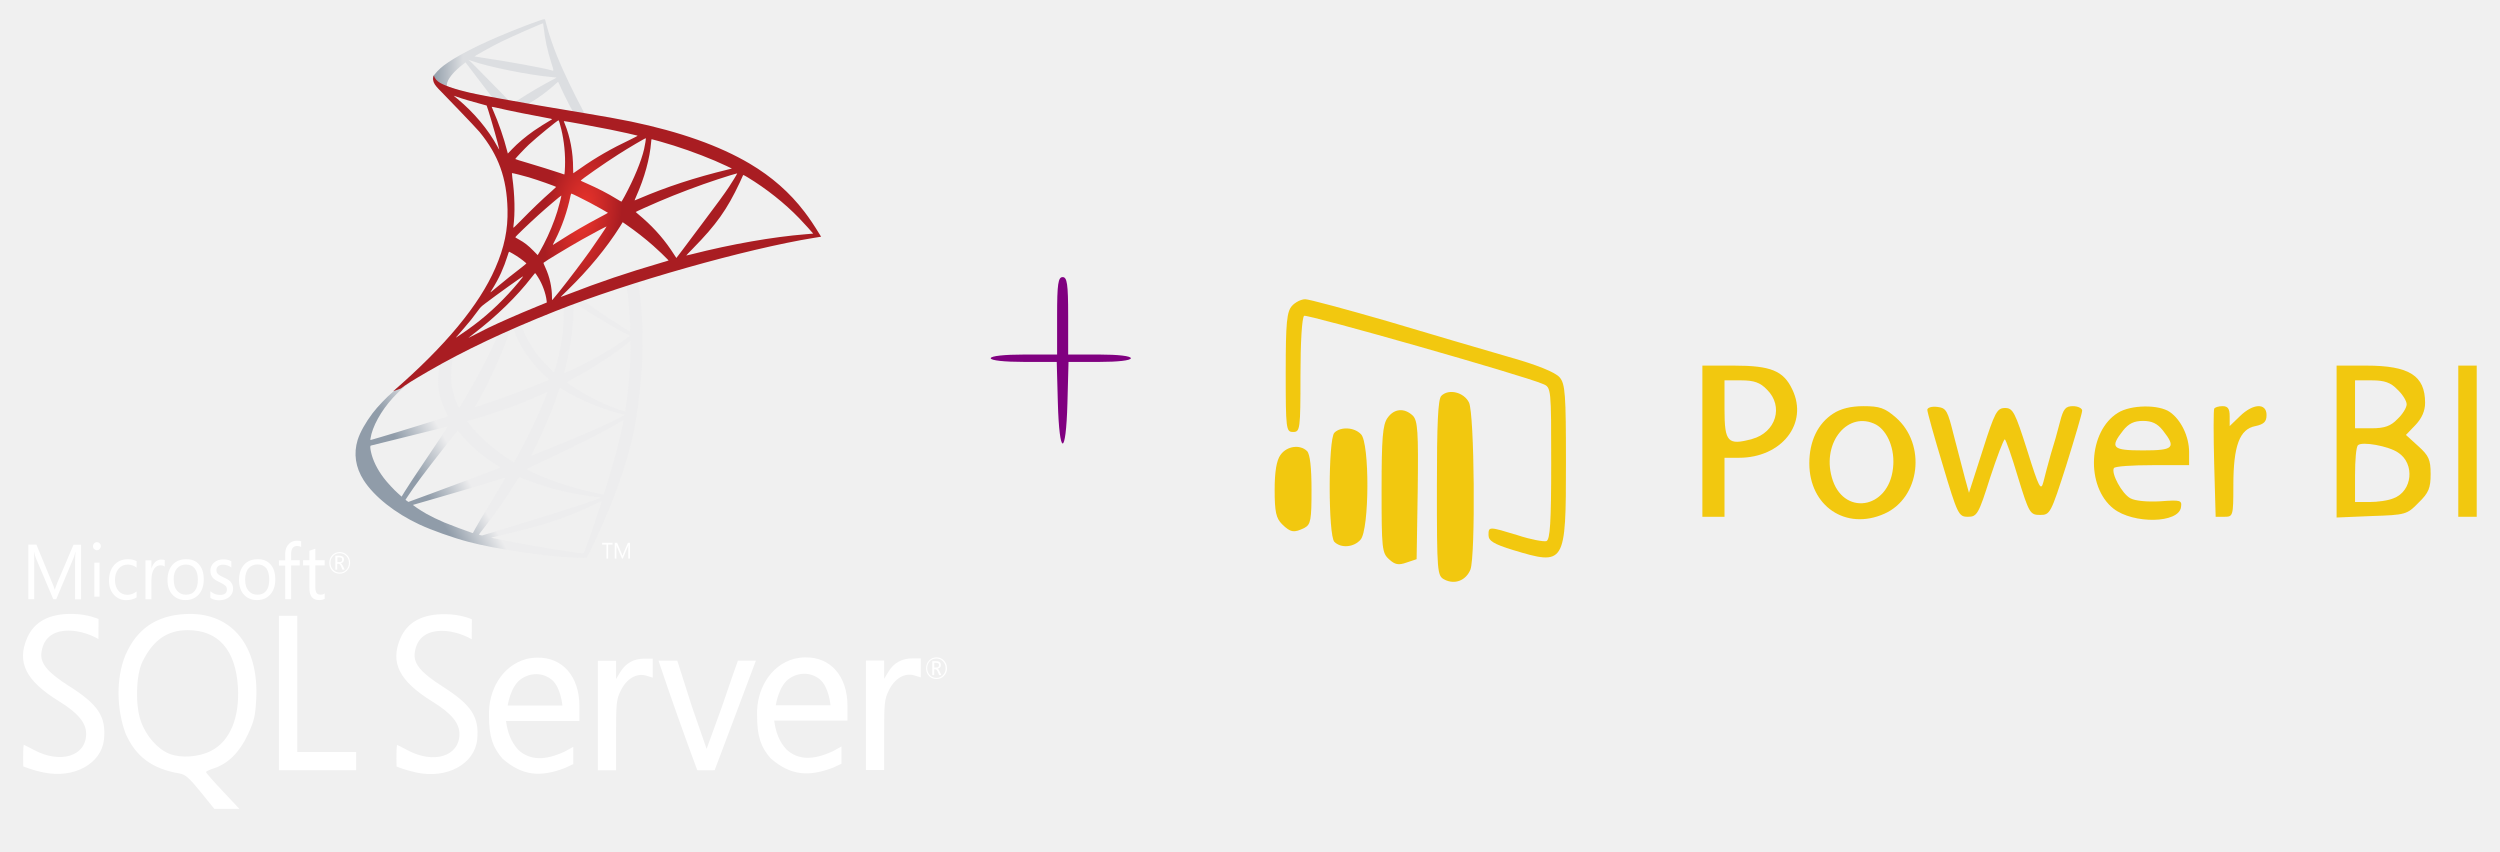
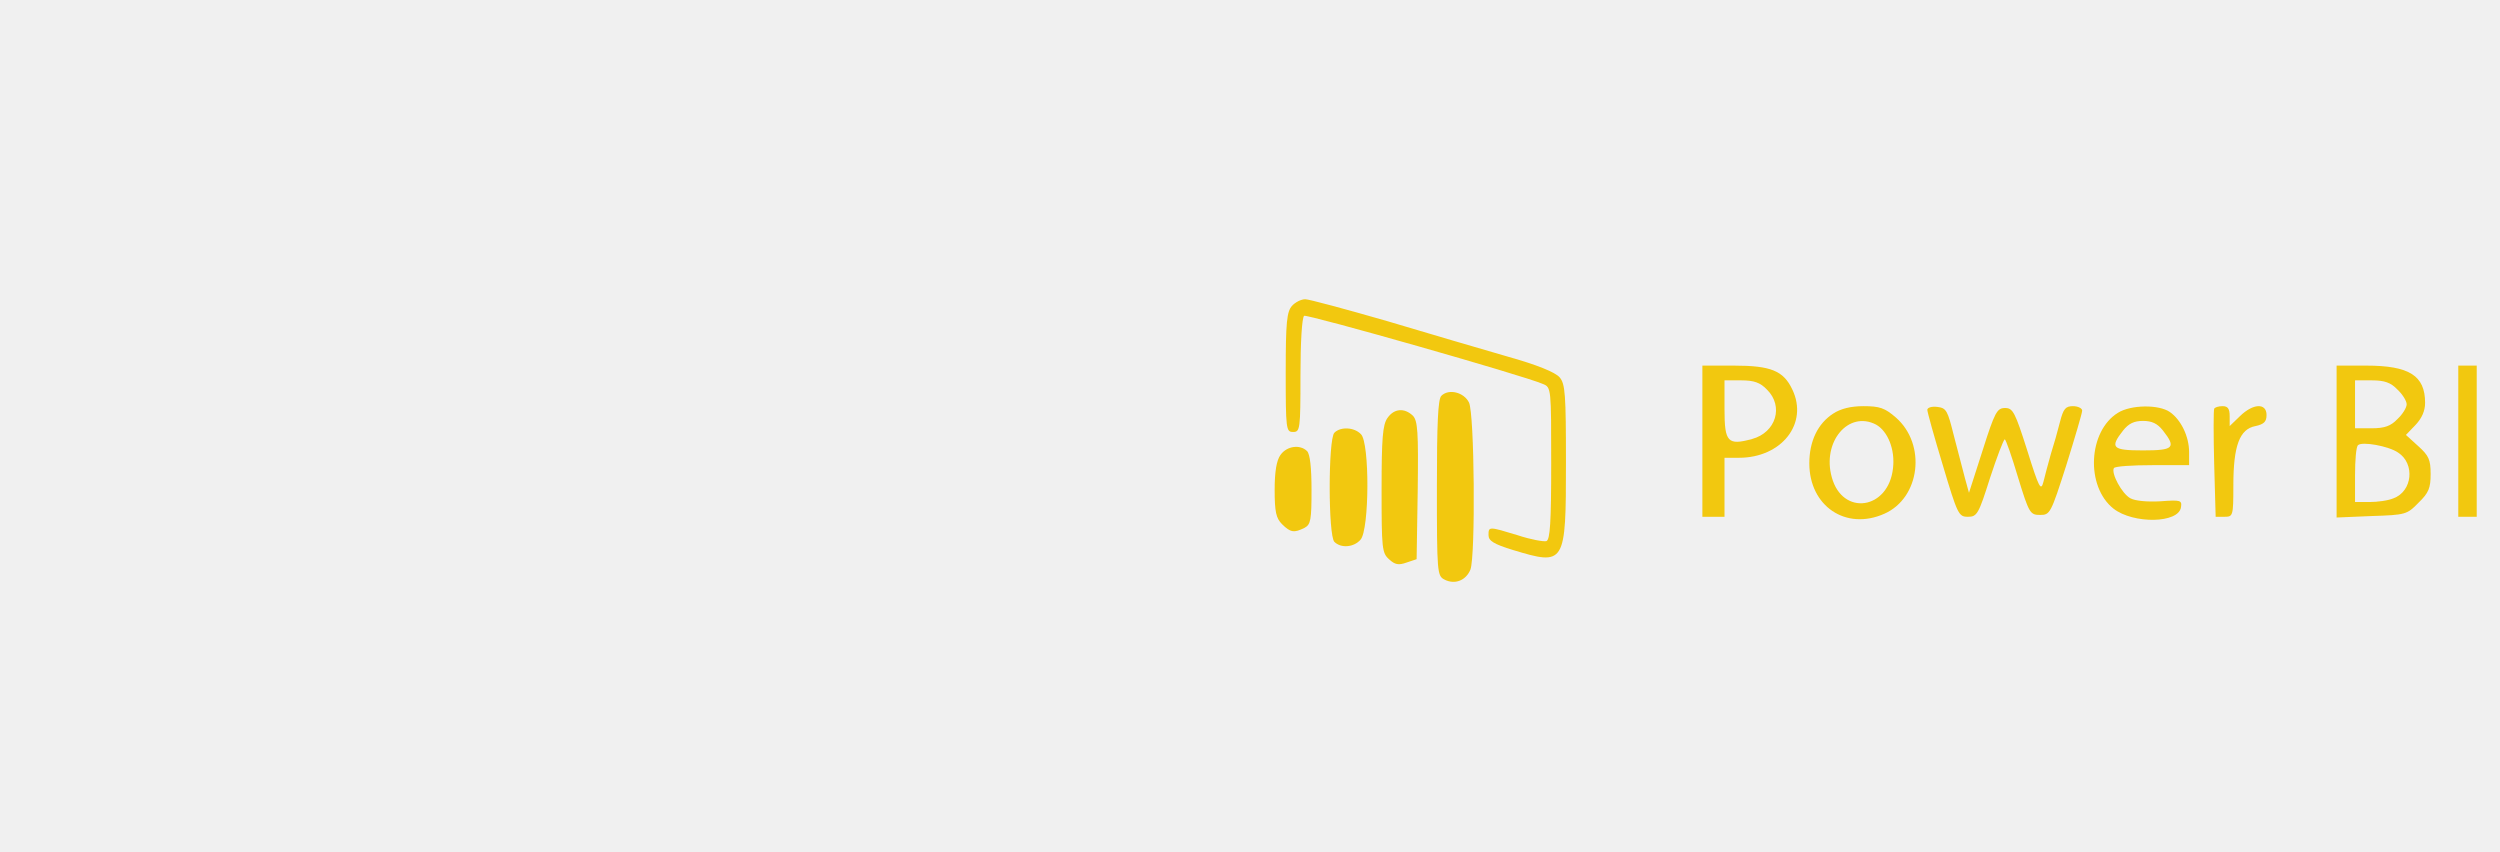
<svg xmlns="http://www.w3.org/2000/svg" viewBox="118 69 678 231">
-   <g transform="matrix(0.1, 0, 0, -0.1, 97.68612, 308.1509)" fill="#000000" stroke="none">
-     <path d="M3070 1535 l0 -105 -90 0 c-53 0 -90 -4 -90 -10 0 -6 37 -10 90 -10 l89 0 3 -110 c4 -147 22 -149 26 -2 l3 112 84 0 c50 0 85 4 85 10 0 6 -35 10 -85 10 l-85 0 0 105 c0 87 -3 105 -15 105 -12 0 -15 -18 -15 -105z" style="fill: rgb(128, 0, 128);" />
+   <g transform="matrix(0.1, 0, 0, -0.1, 97.68612, 308.1509)" fill="#000000">
    <path d="M3707 1562 c-14 -16 -17 -44 -17 -180 0 -155 1 -162 20 -162 19 0 20 7 20 154 0 88 4 157 10 161 8 5 596 -162 648 -185 22 -9 22 -12 22 -215 0 -160 -3 -207 -13 -211 -7 -2 -42 4 -78 16 -79 24 -79 24 -79 0 0 -15 14 -24 66 -40 142 -43 144 -40 144 236 0 187 -2 214 -17 232 -12 14 -61 34 -143 57 -69 20 -216 63 -326 96 -111 32 -211 59 -221 59 -11 0 -27 -8 -36 -18z" style="fill: rgb(242, 200, 15);" />
    <path d="M4820 1195 l0 -205 30 0 30 0 0 80 0 80 39 0 c116 0 189 93 145 185 -24 51 -58 65 -159 65 l-85 0 0 -205z m175 140 c46 -45 25 -116 -40 -134 -66 -18 -75 -9 -75 80 l0 79 45 0 c35 0 52 -6 70 -25z" style="fill: rgb(242, 200, 15);" />
    <path d="M6540 1194 l0 -206 95 4 c92 3 96 4 127 36 28 27 33 40 33 78 0 39 -5 50 -34 76 l-33 30 26 27 c17 18 26 38 26 60 0 74 -43 101 -160 101 l-80 0 0 -206z m165 141 c14 -13 25 -31 25 -40 0 -9 -11 -27 -25 -40 -18 -19 -35 -25 -70 -25 l-45 0 0 65 0 65 45 0 c35 0 52 -6 70 -25z m2 -171 c46 -30 39 -105 -13 -124 -14 -6 -43 -10 -65 -10 l-39 0 0 73 c0 41 3 77 8 81 10 11 83 -2 109 -20z" style="fill: rgb(242, 200, 15);" />
    <path d="M6870 1195 l0 -205 25 0 25 0 0 205 0 205 -25 0 -25 0 0 -205z" style="fill: rgb(242, 200, 15);" />
    <path d="M4112 1318 c-9 -9 -12 -74 -12 -250 0 -229 1 -238 20 -248 28 -15 59 -3 71 27 14 38 11 423 -4 453 -14 28 -55 38 -75 18z" style="fill: rgb(242, 200, 15);" />
    <path d="M5175 1270 c-42 -27 -65 -75 -65 -135 0 -116 99 -183 203 -137 98 43 115 188 32 261 -30 26 -44 31 -88 31 -35 0 -62 -7 -82 -20z m116 -30 c32 -18 52 -68 46 -118 -12 -113 -137 -131 -166 -25 -27 96 45 182 120 143z" style="fill: rgb(242, 200, 15);" />
    <path d="M5430 1280 c0 -6 19 -74 42 -150 40 -134 43 -140 68 -140 25 0 29 7 60 105 19 58 37 105 40 105 3 0 19 -46 36 -103 30 -98 33 -102 60 -102 27 0 29 4 71 135 23 74 43 141 43 148 0 6 -11 12 -25 12 -20 0 -26 -7 -35 -42 -6 -24 -17 -63 -25 -88 -7 -25 -16 -58 -20 -75 -7 -27 -12 -17 -44 85 -33 104 -39 115 -60 115 -22 0 -28 -11 -61 -115 l-37 -115 -11 40 c-6 22 -19 74 -30 115 -17 68 -20 75 -45 78 -15 2 -27 -2 -27 -8z" style="fill: rgb(242, 200, 15);" />
    <path d="M5947 1272 c-81 -50 -88 -200 -12 -260 54 -42 177 -40 183 4 3 19 -1 20 -56 16 -35 -2 -68 1 -81 8 -23 12 -53 68 -45 82 3 5 50 8 105 8 l99 0 0 35 c0 43 -22 88 -52 109 -30 21 -106 20 -141 -2z m122 -48 c37 -47 29 -54 -54 -54 -83 0 -91 7 -54 54 15 19 30 26 54 26 24 0 39 -7 54 -26z" style="fill: rgb(242, 200, 15);" />
    <path d="M6208 1283 c-2 -5 -2 -72 0 -150 l4 -143 24 0 c23 0 24 2 24 85 0 108 17 153 60 161 23 5 30 12 30 30 0 33 -36 32 -72 -3 l-28 -27 0 27 c0 20 -5 27 -19 27 -11 0 -21 -3 -23 -7z" style="fill: rgb(242, 200, 15);" />
    <path d="M3966 1258 c-13 -18 -16 -55 -16 -194 0 -159 1 -172 20 -189 16 -15 26 -17 48 -9 l27 9 3 187 c2 159 0 188 -13 202 -23 22 -51 20 -69 -6z" style="fill: rgb(242, 200, 15);" />
    <path d="M3822 1218 c-17 -17 -17 -279 0 -296 18 -18 53 -15 71 6 24 27 25 263 1 286 -18 19 -55 21 -72 4z" style="fill: rgb(242, 200, 15);" />
    <path d="M3676 1158 c-11 -15 -16 -46 -16 -95 0 -60 4 -77 20 -93 23 -23 33 -24 61 -10 17 9 19 22 19 103 0 59 -4 97 -12 105 -19 19 -55 14 -72 -10z" style="fill: rgb(242, 200, 15);" />
  </g>
-   <g transform="matrix(0.096462, 0, 0, 0.101961, 158.0467, 59.37686)" style="">
-     <linearGradient id="a" gradientUnits="userSpaceOnUse" x1="-2901.952" y1="923.573" x2="-2061.249" y2="1420.331" gradientTransform="matrix(.1234 0 0 -.1234 1158.33 1550.273)">
-       <stop offset="0" stop-color="#909ca9" />
-       <stop offset="1" stop-color="#ededee" />
-     </linearGradient>
-     <path fill="url(#a)" d="M1410.773 814.195l-286.9 93.683-249.599 110.161-69.829 18.435c-17.784 16.916-36.431 34.049-56.599 51.397-22.119 19.082-42.72 36.433-58.553 49.008-17.564 13.88-43.587 39.902-56.814 56.38-19.735 24.721-35.348 50.96-42.071 71.13-11.928 36.433-6.07 73.297 16.916 107.346 29.492 43.369 88.261 87.606 156.785 117.749 34.916 15.4 93.683 35.132 137.92 46.19 73.512 18.651 215.771 38.819 294.054 41.857 15.828.65 37.082.65 37.947 0 1.737-1.088 13.881-24.289 27.979-53.129 48.142-98.238 82.838-190.402 101.703-269.119 11.276-47.706 20.166-111.246 26.019-186.492 1.521-21.036 2.169-91.514.868-115.37-1.953-39.033-5.423-70.692-10.84-101.703-.868-4.555-1.088-8.676-.652-8.892.865-.65 3.467-1.517 38.815-11.712l-7.153-16.912v-.005h.004zm-65.49 38.386c2.602 0 9.539 66.573 11.273 108.646.436 8.89.216 14.745-.216 14.745-1.733 0-36.649-20.599-61.583-36.212-21.687-13.663-62.888-40.988-69.393-46.192-2.173-1.517-1.957-1.733 15.828-7.807 30.14-10.194 101.706-33.18 104.091-33.18zm-146.161 48.143c1.953 0 6.937 2.816 18.865 10.191 44.671 27.974 105.393 61.805 131.415 73.083 8.022 3.469 8.887 2.166-9.542 14.746-39.468 26.889-88.697 53.344-148.983 80.018-10.624 4.771-19.514 8.456-19.73 8.456-.432 0 .865-5.418 2.598-11.925 14.53-54.001 22.772-108.647 23.208-152.452.216-21.687.216-21.687 2.169-22.334-.436.217-.22.217 0 .217zm-30.142 11.492c1.297 1.299.432 49.877-1.304 63.104-3.903 31.662-9.975 61.153-19.947 94.335-2.386 8.018-4.558 14.745-4.987 15.177-.872 1.083-30.581-27.975-40.339-39.251-16.916-19.518-30.141-39.035-39.9-58.117-4.988-9.759-12.793-28.84-12.144-29.492 3.469-2.385 117.753-46.622 118.621-45.756zm-141.826 55.731c.216 0 .432 0 .652.216.432.434 1.953 3.905 3.254 7.807 6.937 18.867 22.548 46.624 35.997 64.407 14.746 19.518 34.048 40.334 50.091 53.996 5.207 4.337 9.975 8.456 10.624 9.108 1.304 1.302 1.737 1.083-33.612 14.53-40.981 15.613-85.656 31.226-136.835 47.706a6825.474 6825.474 0 0 0-36.643 11.928c-1.955.652-1.303-.434 4.335-9.323 25.371-39.686 63.97-117.536 85.657-172.618 3.687-9.542 7.373-19.082 8.025-21.251.868-3.038 1.95-4.121 4.768-5.64 1.518-.43 3.038-.866 3.687-.866zm-43.367 17.999c.649.436-10.411 23.637-21.254 44.889-21.036 40.985-44.022 81.323-74.815 130.331-5.204 8.456-10.19 16.265-10.842 17.132-1.083 1.519-1.519 1.083-4.988-5.638-7.373-14.53-13.447-33.181-16.699-50.313-3.254-16.916-2.602-46.406 1.086-64.621 2.816-13.444 2.602-13.227 9.107-16.481 27.757-14.095 117.537-56.166 118.405-55.299zm374.073 15.182v9.107c0 48.359-5.204 114.716-12.797 163.077-1.301 8.456-2.389 15.393-2.602 15.613 0 0-6.288-1.733-13.661-3.905-32.527-10.193-67.875-25.156-99.754-42.718-21.038-11.494-51.612-30.363-50.743-31.231.213-.215 9.323-4.986 19.947-10.625 42.509-22.118 83.274-45.972 118.622-69.609 13.229-8.892 33.176-23.202 37.518-27.107l3.47-2.602zm-537.802 64.185c.867 0 .65 1.735-.651 9.542-.868 5.64-1.951 16.049-2.382 23.202-1.739 31.662 3.469 55.084 19.082 87.177 4.337 8.892 7.809 16.265 7.589 16.48-1.519 1.303-145.074 43.375-190.183 55.734-13.444 3.685-25.152 6.939-26.024 7.153-1.515.436-1.733.22-1.083-3.47 4.987-31.875 29.276-73.512 63.104-108.644 22.554-23.419 40.554-37.08 71.347-54.648 22.119-12.575 56.165-31.439 58.767-32.309.002-.217.218-.217.434-.217zm338.295 60.503c.216-.216 5.42 2.605 11.708 6.29 46.408 26.891 111.03 51.83 166.108 64.623l4.991 1.086-6.941 3.899c-28.84 16.049-123.606 55.515-220.538 91.732-14.098 5.202-27.975 10.409-30.581 11.492-2.602 1.083-4.988 1.735-4.988 1.519 0-.22 3.906-7.809 8.89-17.132 27.107-50.744 54.433-112.547 68.311-155.485 1.739-4.12 2.82-7.805 3.04-8.024zm-34.48 11.278c.22.221-1.517 4.771-3.687 9.975-18.865 45.756-43.59 95.636-75.249 151.583-8.022 14.314-14.746 25.808-14.966 25.808-.213 0-6.721-3.906-14.527-8.676-45.976-28.192-86.743-62.888-113.414-96.501l-3.905-4.771 19.732-5.422c70.696-19.298 130.762-40.116 190.4-65.704 8.459-3.471 15.4-6.292 15.616-6.292zm214.253 74.815s.217.217 0 0c.216 4.988-10.844 49.661-19.953 81.969-7.589 27.107-14.098 48.361-26.022 85.874-5.204 16.485-9.755 30.143-9.975 30.143-.216 0-1.517-.216-2.818-.647-64.405-11.714-122.089-27.977-176.303-49.661-15.182-6.074-36.866-15.833-38.167-16.916-.432-.438 12.58-6.506 29.06-13.663 98.669-43.154 201.024-92.164 236.153-113.196 4.119-2.603 7.373-3.903 8.025-3.903zm-494.646 16.916c.434.432-27.107 40.118-65.709 94.114-13.444 18.867-29.057 40.985-34.911 49.225-5.856 8.241-14.746 21.253-19.734 29.06l-9.112 14.096-9.759-8.24c-11.494-9.544-31.442-29.927-40.333-41.204-18.651-23.201-31.226-47.706-36.214-70.04-2.386-10.411-2.386-15.618-.22-16.265 3.252-.867 61.153-14.53 115.37-27.11 30.143-6.937 65.054-15.177 77.632-18.213 12.579-3.041 22.774-5.423 22.99-5.423zm27.756 10.626l6.937 7.806c31.231 34.914 63.108 60.724 101.708 83.272 6.941 3.906 12.144 7.373 11.708 7.594-1.514 1.083-134.016 48.136-195.385 69.389-34.478 12.143-62.888 21.901-63.102 21.901-.216 0-2.169-1.299-4.341-2.818l-3.901-2.82 6.288-9.106c20.383-29.493 45.976-61.803 101.707-129.028l38.381-46.19zm173.053 123.822c.213-.215 9.755 3.252 21.464 7.594 28.195 10.624 50.527 17.345 80.456 24.936 36.866 9.326 90.211 18.434 121.657 21.035 4.771.432 7.373.868 6.505 1.519-1.521.868-33.395 11.494-56.816 18.867-37.302 11.708-151.149 45.32-243.962 71.995-17.132 4.987-31.879 9.108-32.746 9.323-2.166.436-9.325-1.519-9.325-2.386 0-.431 5.204-7.153 11.494-14.527 31.225-37.3 62.238-78.935 88.044-118.403 7.154-10.846 13.229-19.736 13.229-19.953zm-38.17 1.087c.216.216-15.179 24.936-42.066 67.439-11.496 17.999-24.291 38.383-28.846 45.54-4.337 6.939-10.842 17.784-14.527 23.854l-6.29 11.061-3.252-.868c-7.809-2.169-62.672-21.471-77.202-27.325-18-7.157-36.649-15.829-50.529-23.202-17.346-9.326-39.03-23.206-37.297-23.637.433-.216 30.143-8.243 65.922-17.999 94.984-25.809 147.678-40.77 182.161-51.612 6.29-1.952 11.71-3.471 11.926-3.251zm269.985 63.318h.216c.868 2.171-34.26 99.755-47.06 130.547-2.815 6.939-3.896 8.677-5.417 8.456-3.687-.213-54.646-7.37-85.66-11.925-53.994-8.24-144.641-24.073-167.409-29.275l-5.204-1.083 32.307-7.378c69.396-15.613 102.791-24.069 136.619-34.478 42.722-13.011 85.011-29.276 127.729-49.225 6.722-3.037 12.361-5.422 13.879-5.639z" />
-     <linearGradient id="b" gradientUnits="userSpaceOnUse" x1="-2882.7" y1="10288.81" x2="-2206.249" y2="10288.81" gradientTransform="matrix(.1234 0 0 -.1234 1158.33 1550.273)">
-       <stop offset="0" stop-color="#939fab" />
-       <stop offset="1" stop-color="#dcdee1" />
-     </linearGradient>
-     <path fill="url(#b)" d="M1114.983 145.414c-4.771-.647-81.757 27.11-131.415 47.275-67.01 27.327-119.052 53.351-151.148 75.899-11.925 8.461-26.891 23.422-29.273 29.276-.867 2.169-1.303 4.771-1.303 7.373l29.06 27.541 69.175 22.119 164.594 29.493 188.228 32.312 1.953-16.264c-.649 0-1.085-.216-1.73-.216l-24.728-3.905-4.984-8.89c-25.59-45.107-53.781-101.056-70.261-138.789-12.793-29.276-24.938-63.102-31.662-87.391-3.687-14.746-4.119-15.613-6.501-15.829v-.005h-.005zm-3.474 11.063h.223c.213.214 1.081 6.29 1.95 13.442 3.683 30.364 10.411 59.635 21.035 91.297 8.022 23.855 8.022 22.555-1.301 19.734-22.119-6.07-121.221-23.202-193-33.177-11.494-1.519-21.253-3.036-21.253-3.252-.867-.867 51.827-28.41 75.031-39.25 29.709-13.665 111.246-47.711 117.315-48.794zm-209.047 97.15l8.461 2.816c45.97 15.616 161.551 37.736 225.31 42.94 7.154.651 13.229 1.303 13.442 1.303.216.216-5.852 3.469-13.661 7.154-30.79 15.397-64.621 34.264-88.042 48.794-6.937 4.335-13.229 7.807-14.094 7.807-.868 0-5.42-.868-10.191-1.519l-8.674-1.303-21.683-21.253c-38.167-37.08-68.094-65.704-79.588-76.549l-11.28-10.19zm-8.671 6.721l30.576 38.168c16.696 21.035 33.611 41.635 37.301 46.187 3.683 4.557 6.721 8.245 6.505 8.461-.868.65-44.236-7.809-67.226-13.011-23.637-5.423-33.395-8.025-47.924-12.577l-11.928-3.905v-3.038c.216-14.53 18.651-36.214 49.877-58.331l2.819-1.954zm259.791 52.046c.869 0 1.95 1.951 4.552 7.806 7.373 16.263 30.364 60.07 35.997 68.526 1.74 2.822 4.771 3.038-25.802-1.95-73.512-11.93-97.152-15.829-97.152-16.263 0-.216 2.169-1.735 4.988-3.254 22.771-12.575 45.756-28.624 66.142-45.756 4.988-4.121 9.542-8.024 10.407-8.676.216-.433.652-.649.868-.433z" />
-     <radialGradient id="c" cx="-14217.448" cy="7277.705" r="898.12" gradientTransform="matrix(-.1185 -.0178 -.036 .237 -198.955 -1314.415)" gradientUnits="userSpaceOnUse">
-       <stop offset="0" stop-color="#ee352c" />
-       <stop offset="1" stop-color="#a91d22" />
-     </radialGradient>
-     <path fill="url(#c)" d="M804.66 294.828s-4.768 7.593-.215 18.87c2.822 6.937 11.061 15.393 20.384 24.069 0 0 96.5 94.114 108.211 107.561 53.344 61.585 76.549 122.305 78.718 206.012 1.301 53.78-8.894 101.054-34.264 155.919-45.106 98.453-140.307 207.098-287.117 327.67l21.472-7.157c13.878-10.411 32.745-21.467 76.982-45.756 102.137-55.952 217.071-107.346 358.028-160.258 202.971-76.335 536.715-165.681 726.676-194.736l19.737-3.038-3.038-4.771c-17.345-26.891-29.276-43.587-43.59-61.369-41.633-51.612-92.157-93.463-153.964-128.161-85.007-47.489-194.956-84.571-334.173-112.112-26.239-5.207-83.923-15.181-130.763-22.337-99.321-15.393-163.51-26.021-234.203-38.165-25.37-4.339-63.323-10.843-88.478-16.263-13.011-2.822-37.947-8.676-57.464-15.398-15.613-6.075-38.168-12.147-42.939-30.58zm55.952 54.216c.214-.214 3.683 1.083 8.24 2.602 8.24 2.816 18.865 6.07 31.446 9.542a1599.47 1599.47 0 0 0 28.624 7.589c13.011 3.251 23.852 6.288 24.068 6.288 1.521 1.519 23.424 71.558 30.797 98.449 2.815 10.195 4.988 18.867 4.771 18.867-.223.22-2.605-3.469-5.423-8.456-25.373-44.673-65.491-89.995-111.899-126.428-6.069-4.333-10.624-8.237-10.624-8.453zm106.692 29.492c1.085 0 5.856.651 11.708 1.951 36.866 8.24 103.008 20.818 145.293 27.975 7.157 1.083 12.797 2.387 12.797 2.818 0 .436-2.605 1.951-5.859 3.688-7.153 3.685-35.997 20.815-45.536 27.322-24.073 16.047-45.756 33.395-61.371 49.008-6.288 6.29-11.712 11.494-11.712 11.494s-1.297-3.685-2.386-8.242c-7.802-30.143-24.069-74.816-38.815-106.258-2.386-4.986-4.339-9.541-4.339-9.973 0 .433 0 .217.22.217zm187.795 35.781c1.301.432 3.47 7.806 7.806 24.069 8.025 31.446 11.712 66.576 10.411 99.321-.436 9.108-.868 17.564-1.304 18.651l-.649 2.166-11.276-3.685c-23.204-7.373-60.935-18.435-93.245-27.541-18.436-4.988-33.395-9.542-33.395-9.975 0-1.303 26.891-28.192 38.383-38.383 21.898-19.303 81.316-65.275 83.269-64.623zm14.963 2.166c.652-.647 89.779 14.746 130.331 22.554 30.145 5.854 73.948 14.963 76.549 16.049 1.301.432-3.254 3.034-17.784 9.539-57.248 25.808-99.754 49.008-142.036 77.202-11.06 7.373-20.386 13.444-20.602 13.444-.216 0-.433-6.287-.433-13.878 0-41.201-8.241-82.838-23.424-117.968-1.517-3.47-2.818-6.722-2.601-6.942zm230.516 45.542c.652.65-2.169 18.217-4.771 28.624-7.806 32.312-28.84 80.24-54.643 125.343-4.558 8.024-8.677 14.53-9.114 14.746-.429.216-6.285-3.038-13.009-6.941-25.154-14.746-53.778-28.624-85.007-41.637-8.671-3.685-16.263-6.723-16.48-7.153-1.521-1.303 68.308-47.493 105.174-69.612 29.276-17.781 76.982-44.239 77.85-43.37zm16.48 2.601c1.953 0 41.421 10.844 62.019 16.916 50.963 15.181 109.512 36.648 147.679 53.996l15.828 7.159-11.056 2.6c-93.245 21.467-173.049 46.192-250.034 77.418-6.289 2.602-11.928 4.771-12.357 4.771-.436 0 1.733-4.987 4.552-11.061 23.204-49.225 38.167-100.62 41.85-144.427.221-4.121.867-7.372 1.519-7.372zm-392.938 90.213c.649-.652 30.793 6.506 47.057 11.056 24.721 6.942 77.198 24.505 77.198 25.808 0 .216-5.853 5.204-12.79 11.278-28.408 23.637-55.734 48.572-88.481 80.234-9.759 9.328-17.997 16.917-18.429 16.917-.436 0-.649-1.304-.436-3.038 4.987-36.433 3.906-83.272-3.034-130.763-.653-6.074-1.302-11.276-1.085-11.492zm633.433.652c.429.431-13.881 22.984-22.988 35.777-13.009 18.649-32.098 43.375-75.252 97.588-22.765 28.622-48.358 60.936-56.812 71.778-8.678 10.842-15.831 19.948-16.051 19.948-.216 0-3.031-3.901-6.069-8.671-24.289-36.433-53.349-68.311-87.829-96.935-6.505-5.423-13.658-11.278-16.044-13.013-2.386-1.734-4.339-3.469-4.339-3.685 0-.649 36.862-16.483 64.841-27.757 49.01-19.952 115.794-43.805 165.892-59.203 26.24-8.239 54.215-16.263 54.651-15.827zm16.696 4.334c.865-.215 6.072 2.387 12.361 6.07 52.697 30.143 104.305 68.962 145.077 108.864 11.492 11.278 39.9 40.77 39.464 40.986 0 0-9.975.867-21.683 1.733-91.296 6.942-208.178 26.239-320.511 53.345-7.589 1.733-14.31 3.252-14.746 3.252-.429 0 8.025-8.456 18.653-18.647 65.922-63.538 96.067-103.656 131.628-175.22 4.986-10.623 9.325-19.731 9.757-20.383-.216 0-.216 0 0 0zm-482.936 49.446c3.038.647 31.229 13.88 52.48 24.503 19.517 9.755 48.794 25.372 50.311 26.671.216.216-10.195 5.638-22.984 11.928-40.772 20.384-75.684 39.682-112.118 61.802-10.408 6.29-19.082 11.497-19.298 11.497-.868 0-.652-.872 5.204-11.497 19.518-35.561 35.129-78.065 44.023-119.486.864-3.252 1.733-5.418 2.382-5.418zm-28.192 5.202c.652.652-6.721 27.323-11.273 41.853-8.894 27.541-23.856 62.02-38.383 88.043-3.474 6.069-8.677 14.961-11.496 19.948l-5.42 8.674-12.144-11.707c-14.094-13.663-25.59-22.12-40.333-29.712-5.859-3.033-10.411-5.638-10.411-6.069 0-1.735 37.082-35.347 65.49-59.635 20.383-17.566 63.321-52.045 63.97-51.395zm172.404 70.913l10.627 6.937c24.282 15.833 52.906 36.866 74.813 55.298 12.357 10.19 36.21 31.662 40.985 36.866l2.598 2.822-17.561 4.986c-99.321 27.538-176.087 52.043-265.649 85.007-9.975 3.685-18.433 6.721-19.085 6.721-1.297 0-2.385 1.083 19.954-19.519 57.251-52.691 107.992-110.812 145.726-167.411l7.592-11.707zm-45.324 11.276c.432.432-29.276 42.284-47.06 65.922-21.251 28.192-58.985 75.465-85.007 106.256-10.84 12.797-20.163 23.422-20.599 23.64-.652.216-.868-3.036-.868-8.024 0-26.242-6.721-54.216-18.433-78.068-4.988-9.975-5.856-12.361-4.768-13.444 4.119-3.688 67.223-39.686 107.123-61.153 26.89-14.312 68.956-35.563 69.612-35.129zm-274.107 67.225c.652 0 5.64 2.6 11.279 5.638 13.878 7.589 26.239 16.046 37.298 25.156.432.432-5.204 4.988-12.577 10.406-20.602 14.746-51.828 38.385-70.041 52.915-19.088 15.18-19.734 15.613-17.568 12.361 14.314-21.903 21.467-34.264 29.06-50.093 6.721-14.094 13.442-30.793 18.213-45.323 1.734-6.289 3.904-11.06 4.336-11.06zm73.083 57.248c1.081-.214 2.386 1.735 8.238 10.411 12.361 18.429 21.903 43.154 24.292 63.104l.429 4.339-29.705 11.494c-53.133 20.599-102.139 40.985-135.322 56.162-9.322 4.339-25.587 12.144-36.211 17.352-10.627 5.418-19.301 9.539-19.301 9.323s6.721-5.204 14.961-11.278c64.844-47.055 121.007-98.669 163.076-150.279 4.555-5.423 8.677-10.411 9.107-10.627l.436-.001zm-33.612 8.242c.868.867-23.853 28.84-40.768 45.971-41.853 42.723-83.273 76.12-134.669 108.649-6.505 4.119-12.359 7.804-13.011 8.24-1.519.867.432-1.303 22.986-25.808 14.314-15.397 25.155-28.408 37.516-44.453 8.24-10.624 9.759-12.143 21.688-20.604 31.878-22.987 105.39-72.864 106.258-71.995z" />
-   </g>
-   <path fill="#fff" d="M 169.287 235.494 C 168.901 235.494 168.515 235.533 168.132 235.533 C 160.338 235.971 155.082 239.597 152.008 246.677 C 149.38 253.081 149.667 261.452 152.038 267.894 C 154.795 274.189 159.25 277.511 166.688 278.766 C 168.261 279.039 169.316 279.953 172.365 283.714 L 176.114 288.357 L 182.915 288.357 L 178.392 283.538 C 175.893 280.897 173.871 278.594 173.871 278.393 C 173.871 278.19 174.827 277.749 175.986 277.376 C 179.801 276.155 182.969 273.039 185.187 268.263 C 186.98 264.428 187.239 263.241 187.496 258.471 C 188.168 244.268 181.085 235.389 169.287 235.489 L 169.287 235.494 Z M 175.249 272.635 C 171.94 274.33 167.137 274.667 164.001 273.451 C 160.758 272.192 157.619 268.632 156.207 264.604 C 154.636 260.197 154.861 252.068 156.654 248.407 C 159.541 242.578 163.358 239.896 168.934 239.896 C 177.205 239.896 181.912 245.252 182.525 255.315 C 183.01 263.717 180.35 270.02 175.253 272.631 L 175.249 272.635 Z M 292.739 247.626 C 289.884 247.626 287.702 248.846 286.231 251.25 L 285.076 253.155 L 285.076 248.204 L 280.139 248.204 L 280.139 277.893 L 285.072 277.893 L 285.072 268.403 C 285.072 259.726 285.176 258.711 286.322 256.336 C 287.903 253.081 290.622 251.457 293.252 252.234 L 295.017 252.779 L 295.017 247.633 L 292.739 247.633 L 292.739 247.626 Z M 263.732 247.353 C 262.765 247.353 261.738 247.489 260.717 247.727 C 254.11 249.551 250.387 256.237 250.614 263.114 C 250.614 268.874 251.673 271.752 254.302 274.773 C 259.688 279.444 264.559 279.816 271.132 277.309 C 272.254 276.805 273.473 276.222 273.473 276.222 L 273.473 271.551 L 271.132 272.832 C 265.812 275.282 261.804 275.282 258.595 272.398 C 256.549 270.194 255.647 267.552 255.233 264.537 L 275.138 264.537 L 275.138 260.535 C 275.138 252.374 270.492 247.222 263.726 247.353 L 263.732 247.353 Z M 255.68 260.37 C 255.68 260.37 256.415 255.28 259.143 253.283 C 260.457 252.304 261.963 251.83 263.438 251.83 C 264.916 251.83 266.39 252.336 267.606 253.318 C 270.107 255.35 270.524 260.333 270.524 260.333 L 255.68 260.333 L 255.68 260.37 Z M 136.653 255.016 C 131.299 251.588 128.926 249.118 129.214 246.204 C 130.045 238.14 139.473 239.255 144.691 242.305 L 144.729 236.881 C 144.729 236.881 141.842 235.561 137.708 235.489 C 131.361 235.389 127.259 237.588 125.337 242.065 C 122.513 248.671 125.012 253.652 134.05 259.209 C 139.124 262.329 141.365 265.038 141.365 267.991 C 141.365 274.091 134.406 276.222 127.227 272.395 C 125.749 271.617 124.499 270.968 124.433 270.968 C 124.174 272.697 124.308 276.835 124.308 276.835 C 124.308 276.835 126.513 277.815 129.822 278.491 C 138.027 280.219 145.494 276.152 146.2 269.544 C 146.815 263.345 144.691 260.092 136.653 255.013 L 136.653 255.016 Z M 336.434 247.282 C 335.471 247.282 334.448 247.423 333.382 247.659 C 326.784 249.487 323.066 256.17 323.321 263.049 C 323.321 268.8 324.375 271.653 327.005 274.667 C 332.391 279.342 337.261 279.719 343.869 277.21 C 344.985 276.704 346.202 276.13 346.202 276.13 L 346.202 271.451 L 343.863 272.74 C 338.534 275.181 334.527 275.181 331.328 272.297 C 329.269 270.098 328.376 267.487 327.96 264.436 L 347.835 264.436 L 347.835 260.433 C 347.835 252.312 343.188 247.155 336.424 247.292 L 336.434 247.282 Z M 328.383 260.302 C 328.383 260.302 329.126 255.218 331.849 253.181 C 333.159 252.199 334.666 251.724 336.14 251.724 C 337.611 251.724 339.092 252.23 340.31 253.216 C 342.81 255.249 343.229 260.265 343.229 260.265 L 328.386 260.265 L 328.383 260.302 Z M 237.888 255.083 C 232.534 251.664 230.166 249.184 230.453 246.269 C 231.284 238.201 240.71 239.322 245.93 242.372 L 245.967 236.947 C 245.967 236.947 243.081 235.625 238.945 235.563 C 232.6 235.463 228.497 237.662 226.572 242.139 C 223.751 248.745 226.285 253.726 235.292 259.283 C 240.357 262.399 242.6 265.073 242.6 268.027 C 242.6 274.126 235.645 276.292 228.465 272.428 C 226.994 271.651 225.745 271.01 225.67 271.01 C 225.413 272.74 225.545 276.879 225.545 276.879 C 225.545 276.879 227.725 277.823 231.024 278.533 C 239.235 280.267 246.706 276.202 247.41 269.596 C 248.02 263.424 245.902 260.173 237.888 255.09 L 237.888 255.083 Z M 365.445 247.556 C 362.592 247.556 360.381 248.778 358.937 251.185 L 357.782 253.081 L 357.782 248.137 L 352.845 248.137 L 352.845 277.819 L 357.778 277.819 L 357.778 268.329 C 357.778 259.656 357.878 258.639 359.03 256.268 C 360.61 253.015 363.33 251.387 365.958 252.168 L 367.723 252.712 L 367.723 247.556 L 365.445 247.556 Z M 198.624 254.911 L 198.624 236.002 L 193.646 236.002 L 193.646 277.885 L 214.581 277.885 L 214.581 272.939 L 198.624 272.939 L 198.624 254.911 Z M 313.737 260.806 L 309.635 272.09 L 305.689 260.743 L 301.681 248.169 L 296.586 248.169 C 299.888 258.063 303.48 268.128 307.101 277.885 C 308.67 277.924 310.244 277.885 311.813 277.885 L 317.354 263.18 L 322.997 248.172 L 318.126 248.172 C 318.126 248.172 315.974 254.134 313.733 260.81 L 313.737 260.806 Z M 210.093 224.589 C 210.895 224.589 211.564 224.317 212.115 223.736 C 212.66 223.16 212.947 222.484 212.947 221.637 C 212.947 220.789 212.66 220.082 212.115 219.538 C 211.564 218.995 210.927 218.722 210.131 218.722 C 209.321 218.722 208.653 218.995 208.109 219.569 C 207.558 220.145 207.307 220.852 207.307 221.668 C 207.307 222.523 207.565 223.23 208.109 223.765 C 208.622 224.31 209.293 224.581 210.093 224.581 L 210.093 224.589 Z M 208.33 219.772 C 208.808 219.266 209.389 219.034 210.131 219.034 C 210.829 219.034 211.411 219.266 211.896 219.772 C 212.373 220.276 212.632 220.891 212.632 221.637 C 212.632 222.383 212.373 223.029 211.896 223.533 C 211.411 224.037 210.829 224.279 210.131 224.279 C 209.421 224.279 208.843 224.046 208.366 223.533 C 207.888 223.029 207.631 222.383 207.631 221.637 C 207.631 220.891 207.85 220.276 208.33 219.772 Z M 209.517 221.908 L 209.84 221.908 C 210.068 221.908 210.293 222.143 210.484 222.584 L 210.87 223.501 L 211.477 223.501 L 210.999 222.484 C 210.804 222.076 210.612 221.838 210.387 221.771 C 210.671 221.701 210.895 221.602 211.058 221.399 C 211.218 221.225 211.279 220.987 211.279 220.719 C 211.279 220.409 211.186 220.175 210.992 220.005 C 210.771 219.809 210.418 219.706 209.961 219.706 L 208.94 219.706 L 208.94 223.501 L 209.455 223.501 L 209.455 221.908 L 209.517 221.908 Z M 209.517 220.145 L 209.965 220.145 C 210.289 220.145 210.517 220.213 210.642 220.315 C 210.763 220.416 210.796 220.549 210.796 220.789 C 210.796 221.229 210.539 221.434 210.061 221.434 L 209.51 221.434 L 209.51 220.145 L 209.517 220.145 Z M 127.293 221.57 C 127.293 220.25 127.255 219.266 127.227 218.686 L 127.255 218.686 C 127.384 219.371 127.542 219.881 127.671 220.219 L 132.45 231.503 L 133.251 231.503 L 138.031 220.117 C 138.159 219.807 138.287 219.34 138.446 218.69 L 138.482 218.69 C 138.387 219.818 138.353 220.797 138.353 221.578 L 138.353 231.538 L 139.988 231.538 L 139.988 216.731 L 137.938 216.731 L 133.545 227.031 C 133.383 227.438 133.16 228.049 132.873 228.855 L 132.807 228.855 C 132.711 228.457 132.486 227.846 132.167 227.1 L 127.872 216.698 L 125.692 216.698 L 125.692 231.503 L 127.266 231.503 L 127.266 221.578 L 127.293 221.57 Z M 143.574 221.598 L 144.987 221.598 L 144.987 230.82 L 143.574 230.82 L 143.574 221.598 Z M 144.28 218.218 C 144.575 218.218 144.825 218.112 145.016 217.907 C 145.21 217.704 145.339 217.44 145.339 217.13 C 145.339 216.825 145.244 216.554 145.019 216.353 C 144.821 216.146 144.567 216.041 144.278 216.041 C 143.991 216.041 143.732 216.146 143.541 216.353 C 143.347 216.554 143.219 216.825 143.219 217.13 C 143.219 217.466 143.317 217.704 143.541 217.907 C 143.762 218.112 143.991 218.218 144.278 218.218 L 144.28 218.218 Z M 155.051 231.021 L 155.051 229.396 C 154.279 230.007 153.449 230.31 152.589 230.31 C 151.561 230.31 150.724 229.937 150.115 229.223 C 149.509 228.516 149.184 227.532 149.184 226.308 C 149.184 225.025 149.509 224.007 150.177 223.23 C 150.821 222.484 151.655 222.111 152.678 222.111 C 153.511 222.111 154.313 222.383 155.051 222.927 L 155.051 221.199 C 154.379 220.824 153.611 220.655 152.743 220.655 C 151.14 220.655 149.89 221.199 148.958 222.248 C 148.031 223.296 147.553 224.724 147.553 226.444 C 147.553 227.975 147.968 229.262 148.833 230.246 C 149.733 231.255 150.883 231.769 152.295 231.769 C 153.386 231.736 154.279 231.496 155.051 231.021 Z M 159.091 226.106 C 159.091 224.89 159.35 223.906 159.828 223.23 C 160.277 222.619 160.821 222.312 161.463 222.312 C 162.008 222.312 162.393 222.418 162.677 222.654 L 162.677 220.891 C 162.456 220.789 162.136 220.754 161.721 220.754 C 161.143 220.754 160.63 220.959 160.177 221.338 C 159.699 221.738 159.318 222.348 159.093 223.125 L 159.056 223.125 L 159.056 220.959 L 157.456 220.959 L 157.456 231.529 L 159.059 231.529 L 159.059 226.106 L 159.091 226.106 Z M 168.294 231.739 C 169.801 231.739 171.015 231.226 171.915 230.209 C 172.812 229.199 173.26 227.838 173.26 226.143 C 173.26 224.415 172.85 223.093 172.01 222.111 C 171.181 221.127 170.026 220.653 168.517 220.653 C 167.011 220.653 165.797 221.127 164.896 222.045 C 163.934 223.055 163.425 224.48 163.425 226.311 C 163.425 227.905 163.837 229.227 164.706 230.209 C 165.602 231.226 166.79 231.736 168.294 231.736 L 168.294 231.739 Z M 166.014 223.128 C 166.626 222.449 167.426 222.111 168.419 222.111 C 169.448 222.111 170.22 222.449 170.794 223.128 C 171.372 223.839 171.659 224.855 171.659 226.21 C 171.659 227.5 171.4 228.514 170.856 229.195 C 170.313 229.906 169.51 230.283 168.453 230.283 C 167.423 230.283 166.626 229.906 166.014 229.195 C 165.408 228.481 165.117 227.5 165.117 226.21 C 165.055 224.929 165.374 223.88 166.014 223.128 Z M 180.279 230.82 C 180.888 230.244 181.213 229.537 181.213 228.65 C 181.213 227.873 180.956 227.229 180.477 226.719 C 180.088 226.311 179.485 225.942 178.613 225.569 C 177.842 225.228 177.364 224.925 177.107 224.687 C 176.848 224.415 176.692 224.077 176.692 223.599 C 176.692 223.16 176.852 222.822 177.169 222.549 C 177.492 222.277 177.904 222.146 178.457 222.146 C 179.319 222.146 180.058 222.386 180.735 222.896 L 180.735 221.201 C 180.088 220.859 179.385 220.697 178.585 220.697 C 177.556 220.697 176.688 220.996 176.048 221.574 C 175.374 222.15 175.055 222.896 175.055 223.775 C 175.055 224.552 175.274 225.196 175.695 225.671 C 176.048 226.075 176.651 226.487 177.489 226.856 C 178.289 227.229 178.835 227.567 179.123 227.838 C 179.41 228.111 179.541 228.449 179.541 228.848 C 179.541 229.836 178.901 230.345 177.649 230.345 C 176.686 230.345 175.823 230.011 175.05 229.335 L 175.05 231.161 C 175.748 231.604 176.588 231.806 177.513 231.806 C 178.701 231.739 179.631 231.433 180.272 230.823 L 180.279 230.82 Z M 187.911 220.653 C 186.403 220.653 185.19 221.127 184.29 222.045 C 183.334 223.055 182.819 224.482 182.819 226.311 C 182.819 227.905 183.235 229.227 184.099 230.209 C 185 231.228 186.183 231.736 187.69 231.736 C 189.234 231.736 190.411 231.224 191.313 230.205 C 192.211 229.195 192.66 227.834 192.66 226.14 C 192.66 224.412 192.242 223.09 191.411 222.108 C 190.542 221.123 189.389 220.649 187.918 220.649 L 187.911 220.653 Z M 191.02 226.21 C 191.02 227.5 190.764 228.514 190.22 229.195 C 189.676 229.906 188.874 230.283 187.815 230.283 C 186.786 230.283 185.987 229.906 185.378 229.195 C 184.771 228.481 184.481 227.5 184.481 226.21 C 184.481 224.851 184.802 223.802 185.444 223.093 C 186.05 222.418 186.852 222.076 187.849 222.076 C 188.842 222.076 189.639 222.418 190.216 223.093 C 190.73 223.839 191.018 224.855 191.018 226.21 L 191.02 226.21 Z M 195.353 231.499 L 196.952 231.499 L 196.952 222.348 L 199.293 222.348 L 199.293 220.926 L 196.952 220.926 L 196.952 219.294 C 196.952 217.81 197.496 217.064 198.621 217.064 C 198.998 217.064 199.384 217.163 199.672 217.335 L 199.672 215.808 C 199.384 215.673 198.998 215.642 198.517 215.642 C 197.652 215.642 196.948 215.913 196.371 216.488 C 195.697 217.165 195.34 218.042 195.34 219.233 L 195.34 220.965 L 193.65 220.965 L 193.65 222.386 L 195.34 222.386 L 195.34 231.505 L 195.353 231.499 Z M 201.921 228.615 C 201.921 230.683 202.785 231.736 204.55 231.736 C 205.19 231.736 205.672 231.628 206.057 231.387 L 206.057 229.934 C 205.763 230.166 205.415 230.275 205.028 230.275 C 204.484 230.275 204.101 230.139 203.878 229.832 C 203.65 229.529 203.522 229.016 203.522 228.309 L 203.522 222.344 L 206.057 222.344 L 206.057 220.922 L 203.522 220.922 L 203.522 217.806 C 202.969 218.007 202.429 218.179 201.917 218.349 L 201.917 220.922 L 200.189 220.922 L 200.189 222.344 L 201.917 222.344 L 201.917 228.612 L 201.921 228.615 Z M 373.974 248.099 C 373.43 247.556 372.786 247.282 371.988 247.282 C 371.18 247.282 370.51 247.556 369.966 248.137 C 369.422 248.71 369.164 249.42 369.164 250.236 C 369.164 251.084 369.422 251.791 369.962 252.336 C 370.506 252.878 371.175 253.152 371.984 253.152 C 372.781 253.152 373.455 252.878 374.006 252.304 C 374.546 251.721 374.833 251.049 374.833 250.205 C 374.803 249.35 374.512 248.643 373.968 248.1 L 373.974 248.099 Z M 373.717 252.103 C 373.237 252.607 372.658 252.84 371.952 252.84 C 371.253 252.84 370.672 252.607 370.187 252.103 C 369.709 251.588 369.451 250.947 369.451 250.198 C 369.451 249.459 369.672 248.846 370.157 248.333 C 370.634 247.827 371.212 247.594 371.952 247.594 C 372.649 247.594 373.23 247.827 373.717 248.333 C 374.193 248.846 374.452 249.459 374.452 250.198 C 374.452 250.982 374.23 251.588 373.717 252.103 Z M 372.275 250.373 C 372.562 250.303 372.79 250.166 372.947 250 C 373.109 249.825 373.168 249.587 373.168 249.315 C 373.168 249.012 373.077 248.772 372.883 248.604 C 372.662 248.411 372.305 248.305 371.852 248.305 L 370.831 248.305 L 370.831 252.097 L 371.346 252.097 L 371.346 250.504 L 371.665 250.504 C 371.886 250.504 372.105 250.737 372.305 251.18 L 372.687 252.094 L 373.298 252.094 L 372.82 251.075 C 372.654 250.633 372.464 250.43 372.268 250.364 L 372.275 250.373 Z M 371.922 250.031 L 371.371 250.031 L 371.371 248.748 L 371.824 248.748 C 372.143 248.748 372.367 248.811 372.496 248.916 C 372.624 249.016 372.654 249.149 372.654 249.389 C 372.654 249.828 372.396 250.031 371.918 250.031 L 371.922 250.031 Z M 282.48 220.487 L 282.929 220.487 L 282.929 216.689 L 284.117 216.689 L 284.117 216.216 L 281.293 216.216 L 281.293 216.689 L 282.482 216.689 L 282.482 220.487 L 282.48 220.487 Z M 285.201 217.634 C 285.201 217.265 285.201 216.962 285.176 216.79 C 285.204 216.993 285.272 217.13 285.301 217.23 L 286.679 220.487 L 286.9 220.487 L 288.281 217.198 C 288.319 217.099 288.349 216.966 288.41 216.79 C 288.381 217.13 288.381 217.4 288.381 217.608 L 288.381 220.483 L 288.859 220.483 L 288.859 216.216 L 288.281 216.216 L 287.032 219.161 C 287.003 219.266 286.903 219.473 286.841 219.706 L 286.803 219.706 C 286.779 219.569 286.713 219.432 286.62 219.2 L 285.37 216.216 L 284.723 216.216 L 284.723 220.49 L 285.176 220.49 L 285.176 217.638 L 285.201 217.634 Z" style="" />
</svg>
